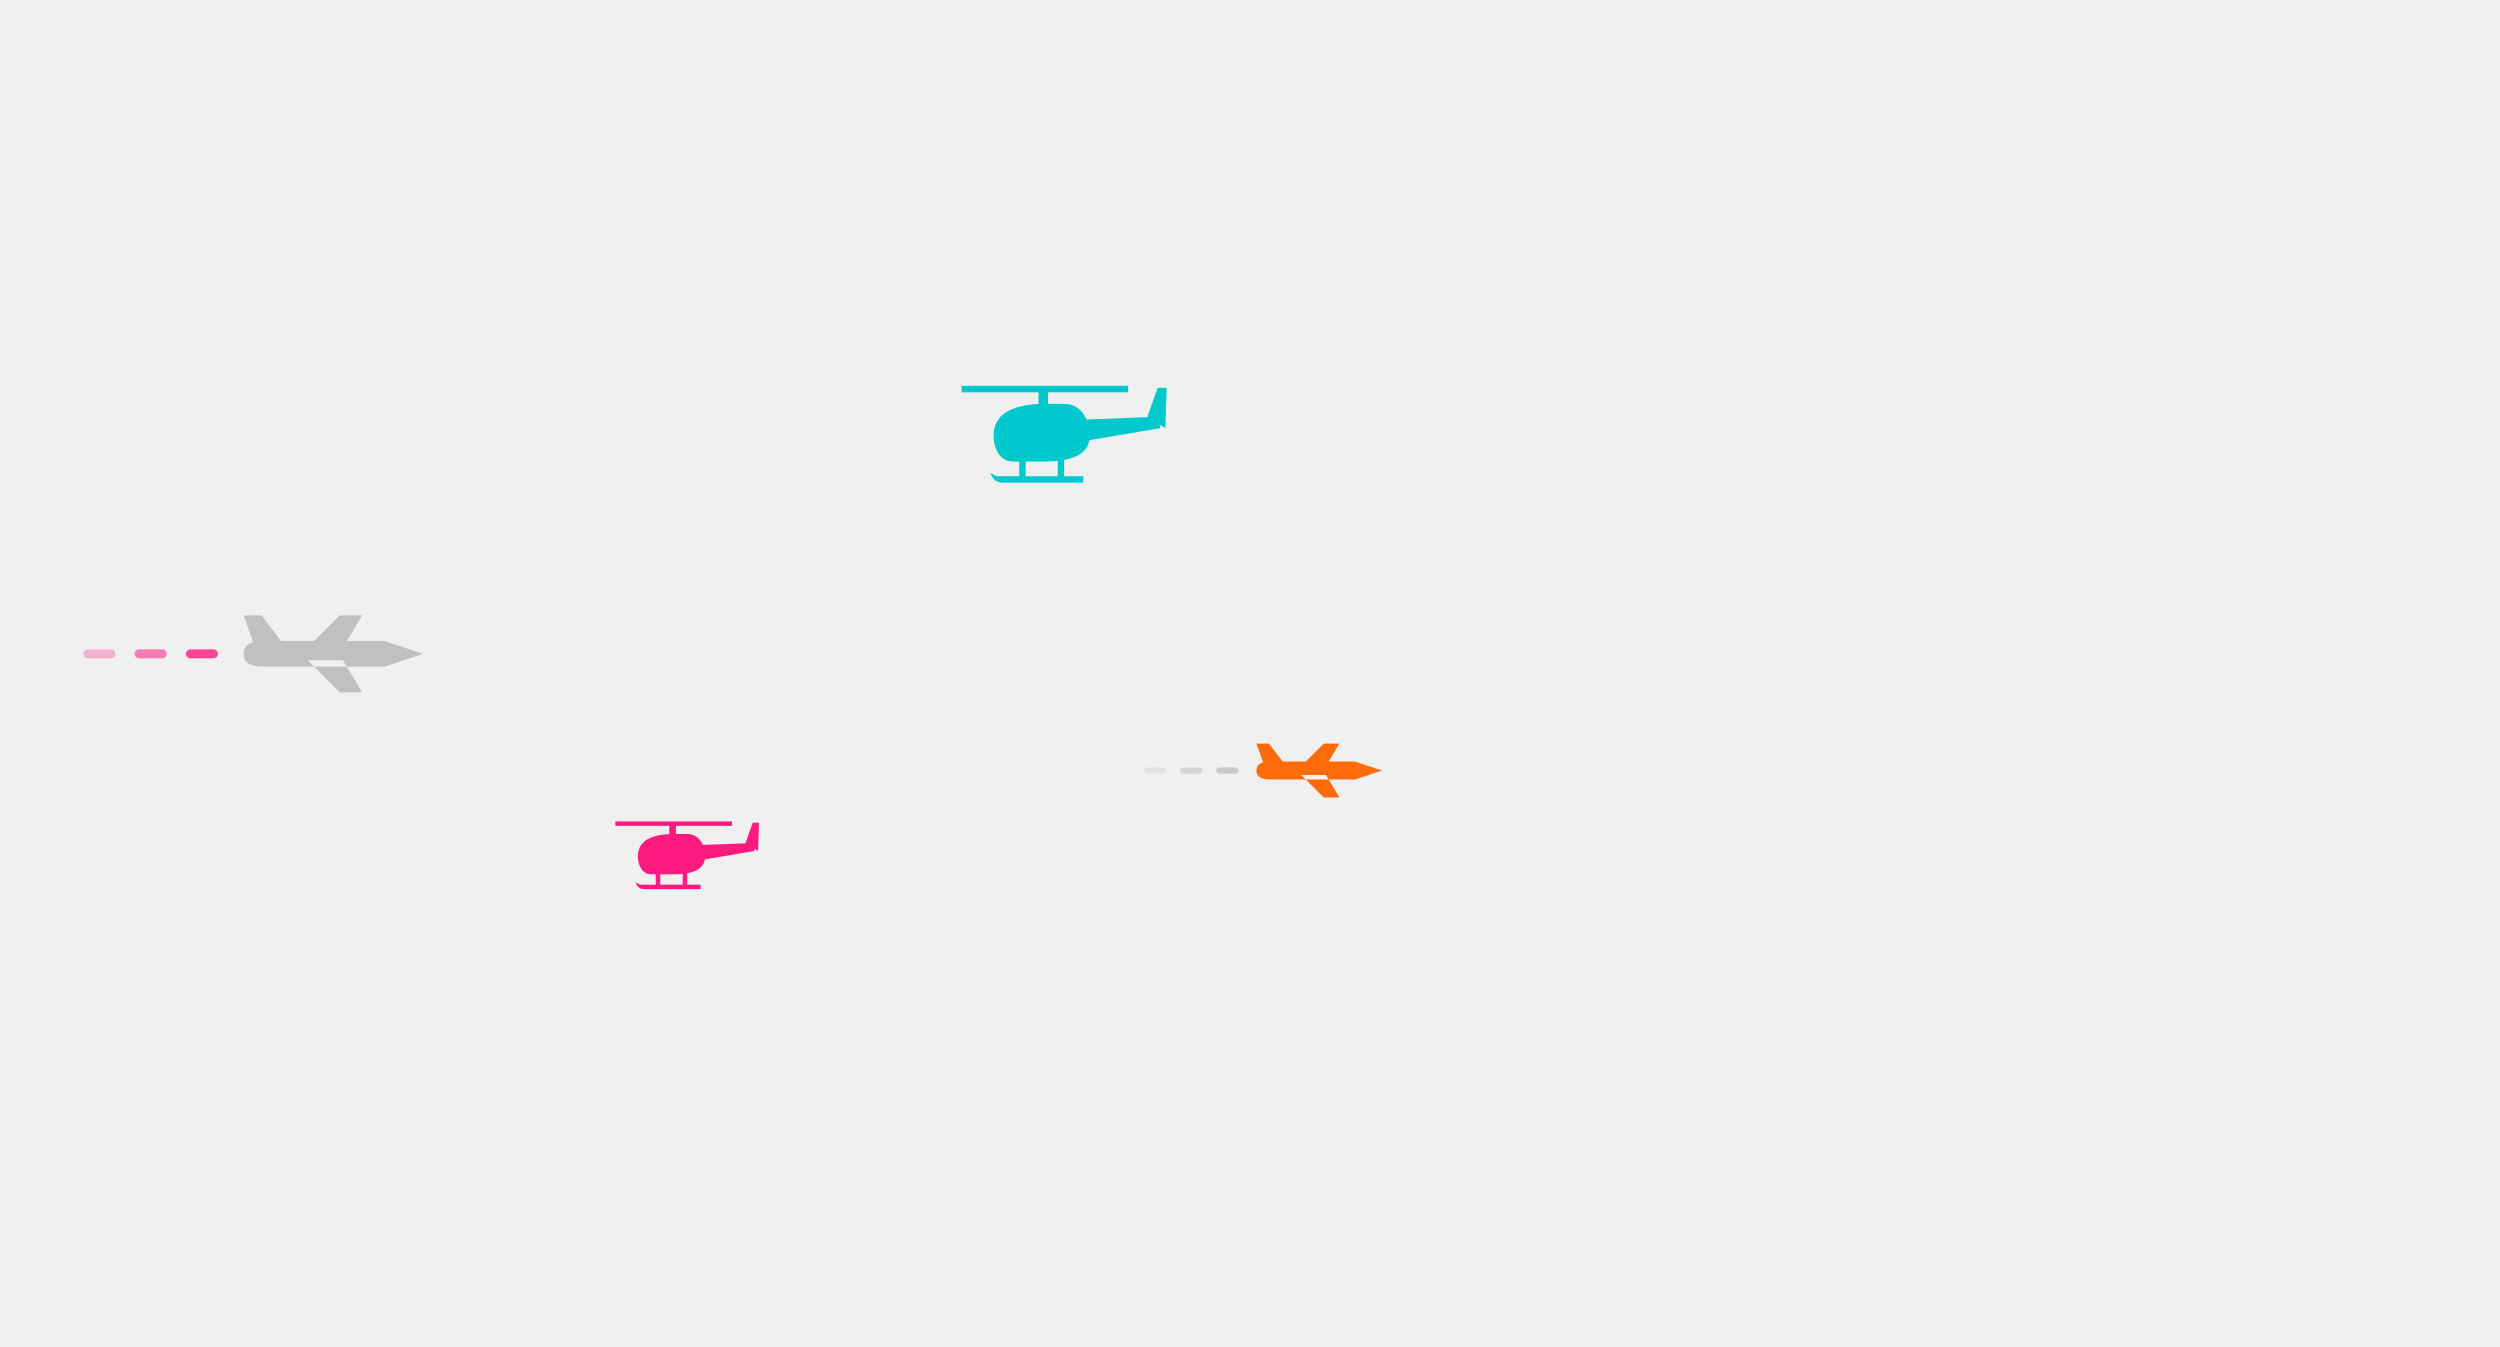
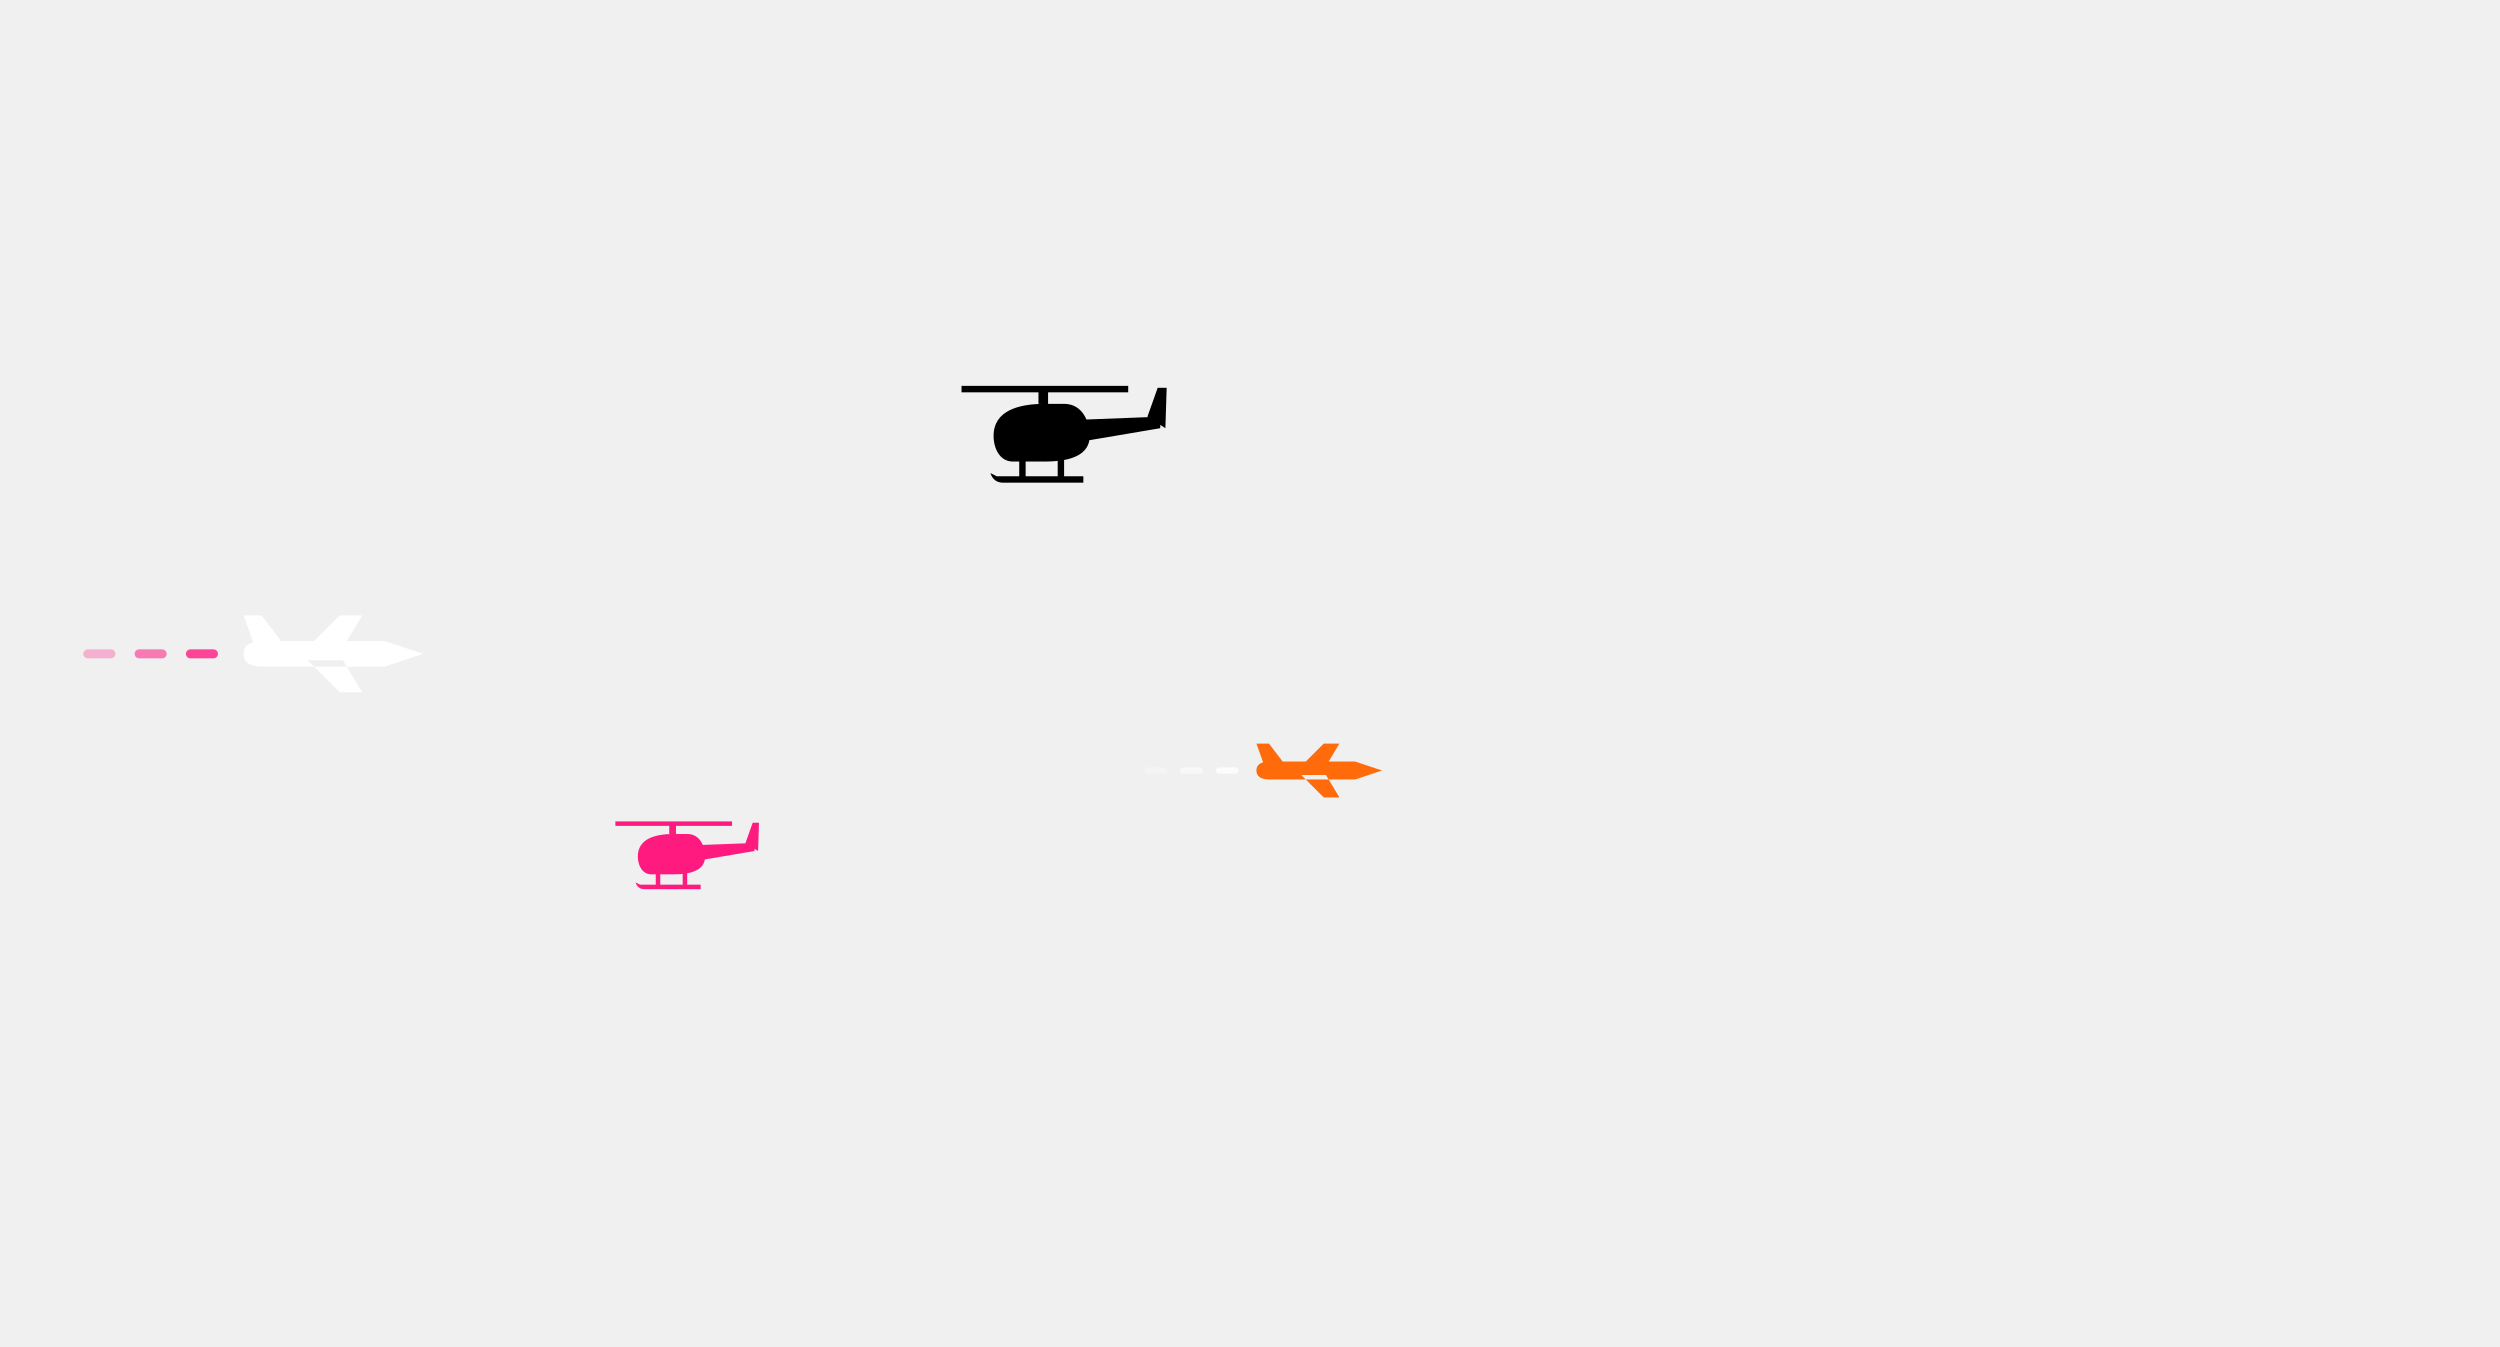
<svg xmlns="http://www.w3.org/2000/svg" viewBox="0 0 390 210" preserveAspectRatio="xMinYMin slice" aria-hidden="true">
  <g class="air-a">
    <g transform="translate(38 96) scale(1)">
      <rect x="-9" y="5.3" width="5" height="1.4" rx=".7" fill="#FF1A7F" opacity="0.80" />
      <rect x="-17" y="5.3" width="5" height="1.4" rx=".7" fill="#FF1A7F" opacity="0.55" />
      <rect x="-25" y="5.3" width="5" height="1.4" rx=".7" fill="#FF1A7F" opacity="0.30" />
-       <path d="M0 6Q0 4 3 4H22L28 6L22 8H3Q0 8 0 6Z M10 5L15 0H18.5L15.5 5Z M10 7L15 12H18.5L15.5 7Z M1.5 4.2L0 0H2.8L6 4.2Z" fill="#C0C0C0" />
+       <path d="M0 6Q0 4 3 4H22L28 6L22 8H3Q0 8 0 6Z M10 5L15 0H18.5L15.5 5Z M10 7L15 12H18.5L15.5 7Z M1.5 4.2L0 0H2.8L6 4.2Z" fill="#FFF" />
    </g>
  </g>
  <g class="air-b">
    <g transform="translate(150 60) scale(1) translate(-928 -55)">
-       <path d="M933 63C933 59 937 58 941 58H944C947 58 948 61 948 63C948 66 945 67 941 67H936C934 67 933 65 933 63ZM946 60.5L959 60V61.8L946 64Z M957 60L958.6 55.5H960L959.8 61.8ZM940 58V56H941.5V58Z M928 55.2H954V56.2H928ZM937 66.5h1v3h-1Z M943 66.5h1v3h-1Z M933.5 69.3H947V70.3H934.5Q933 70.3 932.5 68.8Z" fill="#00C9CD" />
+       <path d="M933 63C933 59 937 58 941 58H944C947 58 948 61 948 63C948 66 945 67 941 67H936C934 67 933 65 933 63ZM946 60.5L959 60V61.8L946 64Z M957 60L958.6 55.5H960L959.8 61.8ZM940 58V56H941.5V58Z M928 55.2H954V56.2H928ZM937 66.5h1v3h-1Z M943 66.5h1v3h-1Z M933.5 69.3H947V70.3H934.5Q933 70.3 932.5 68.8Z" fill="#000" />
    </g>
  </g>
  <g class="air-c">
    <g transform="translate(196 116) scale(0.7)">
-       <rect x="-9" y="5.3" width="5" height="1.4" rx=".7" fill="#C0C0C0" opacity="0.80" />
-       <rect x="-17" y="5.3" width="5" height="1.4" rx=".7" fill="#C0C0C0" opacity="0.55" />
-       <rect x="-25" y="5.3" width="5" height="1.4" rx=".7" fill="#C0C0C0" opacity="0.30" />
+       <rect x="-9" y="5.3" width="5" height="1.4" rx=".7" fill="#FFF" opacity="0.80" />
+       <rect x="-17" y="5.3" width="5" height="1.4" rx=".7" fill="#FFF" opacity="0.55" />
+       <rect x="-25" y="5.3" width="5" height="1.4" rx=".7" fill="#FFF" opacity="0.30" />
      <path d="M0 6Q0 4 3 4H22L28 6L22 8H3Q0 8 0 6Z M10 5L15 0H18.5L15.5 5Z M10 7L15 12H18.5L15.5 7Z M1.5 4.2L0 0H2.8L6 4.2Z" fill="#FF6A0B" />
    </g>
  </g>
  <g class="air-d">
    <g transform="translate(96 128) scale(0.7) translate(-928 -55)">
      <path d="M933 63C933 59 937 58 941 58H944C947 58 948 61 948 63C948 66 945 67 941 67H936C934 67 933 65 933 63ZM946 60.5L959 60V61.8L946 64Z M957 60L958.6 55.5H960L959.8 61.8ZM940 58V56H941.5V58Z M928 55.2H954V56.2H928ZM937 66.5h1v3h-1Z M943 66.5h1v3h-1Z M933.5 69.3H947V70.3H934.5Q933 70.3 932.5 68.8Z" fill="#FF1A7F" />
    </g>
  </g>
</svg>
